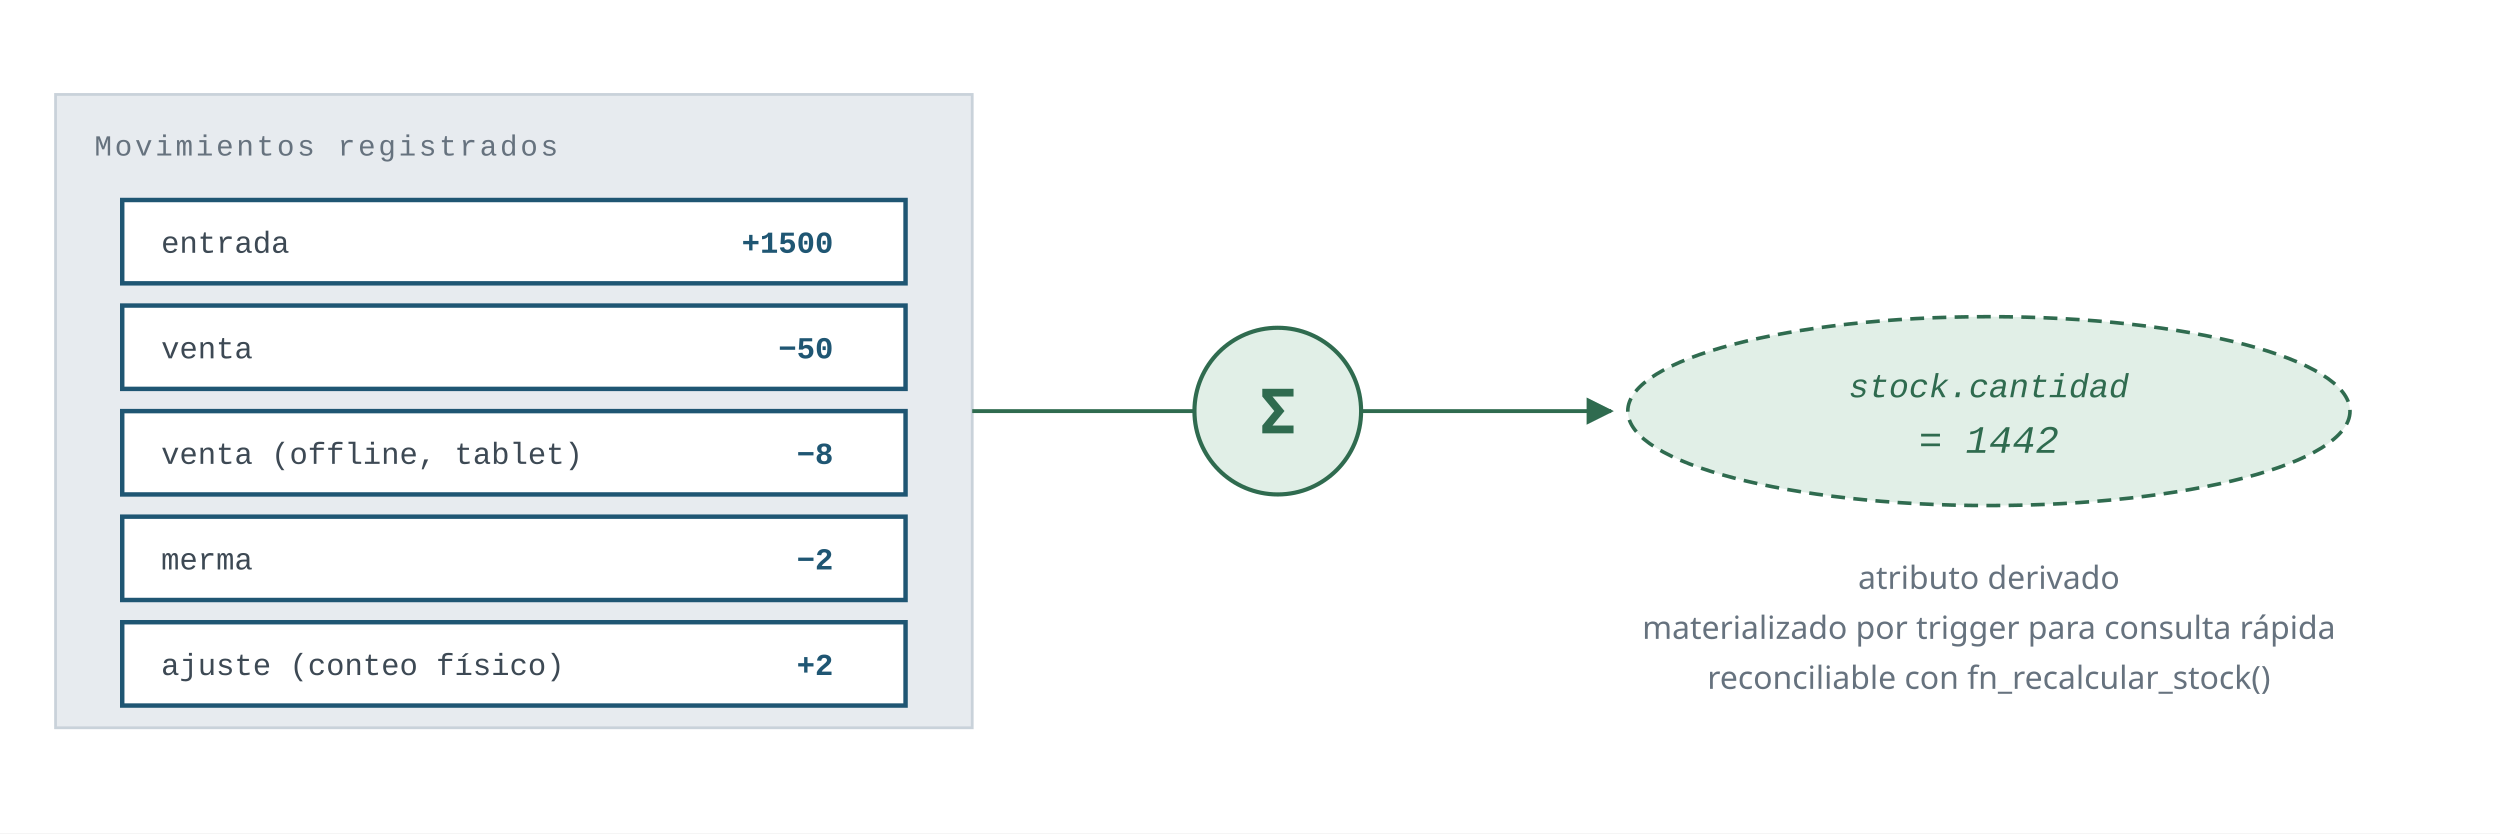
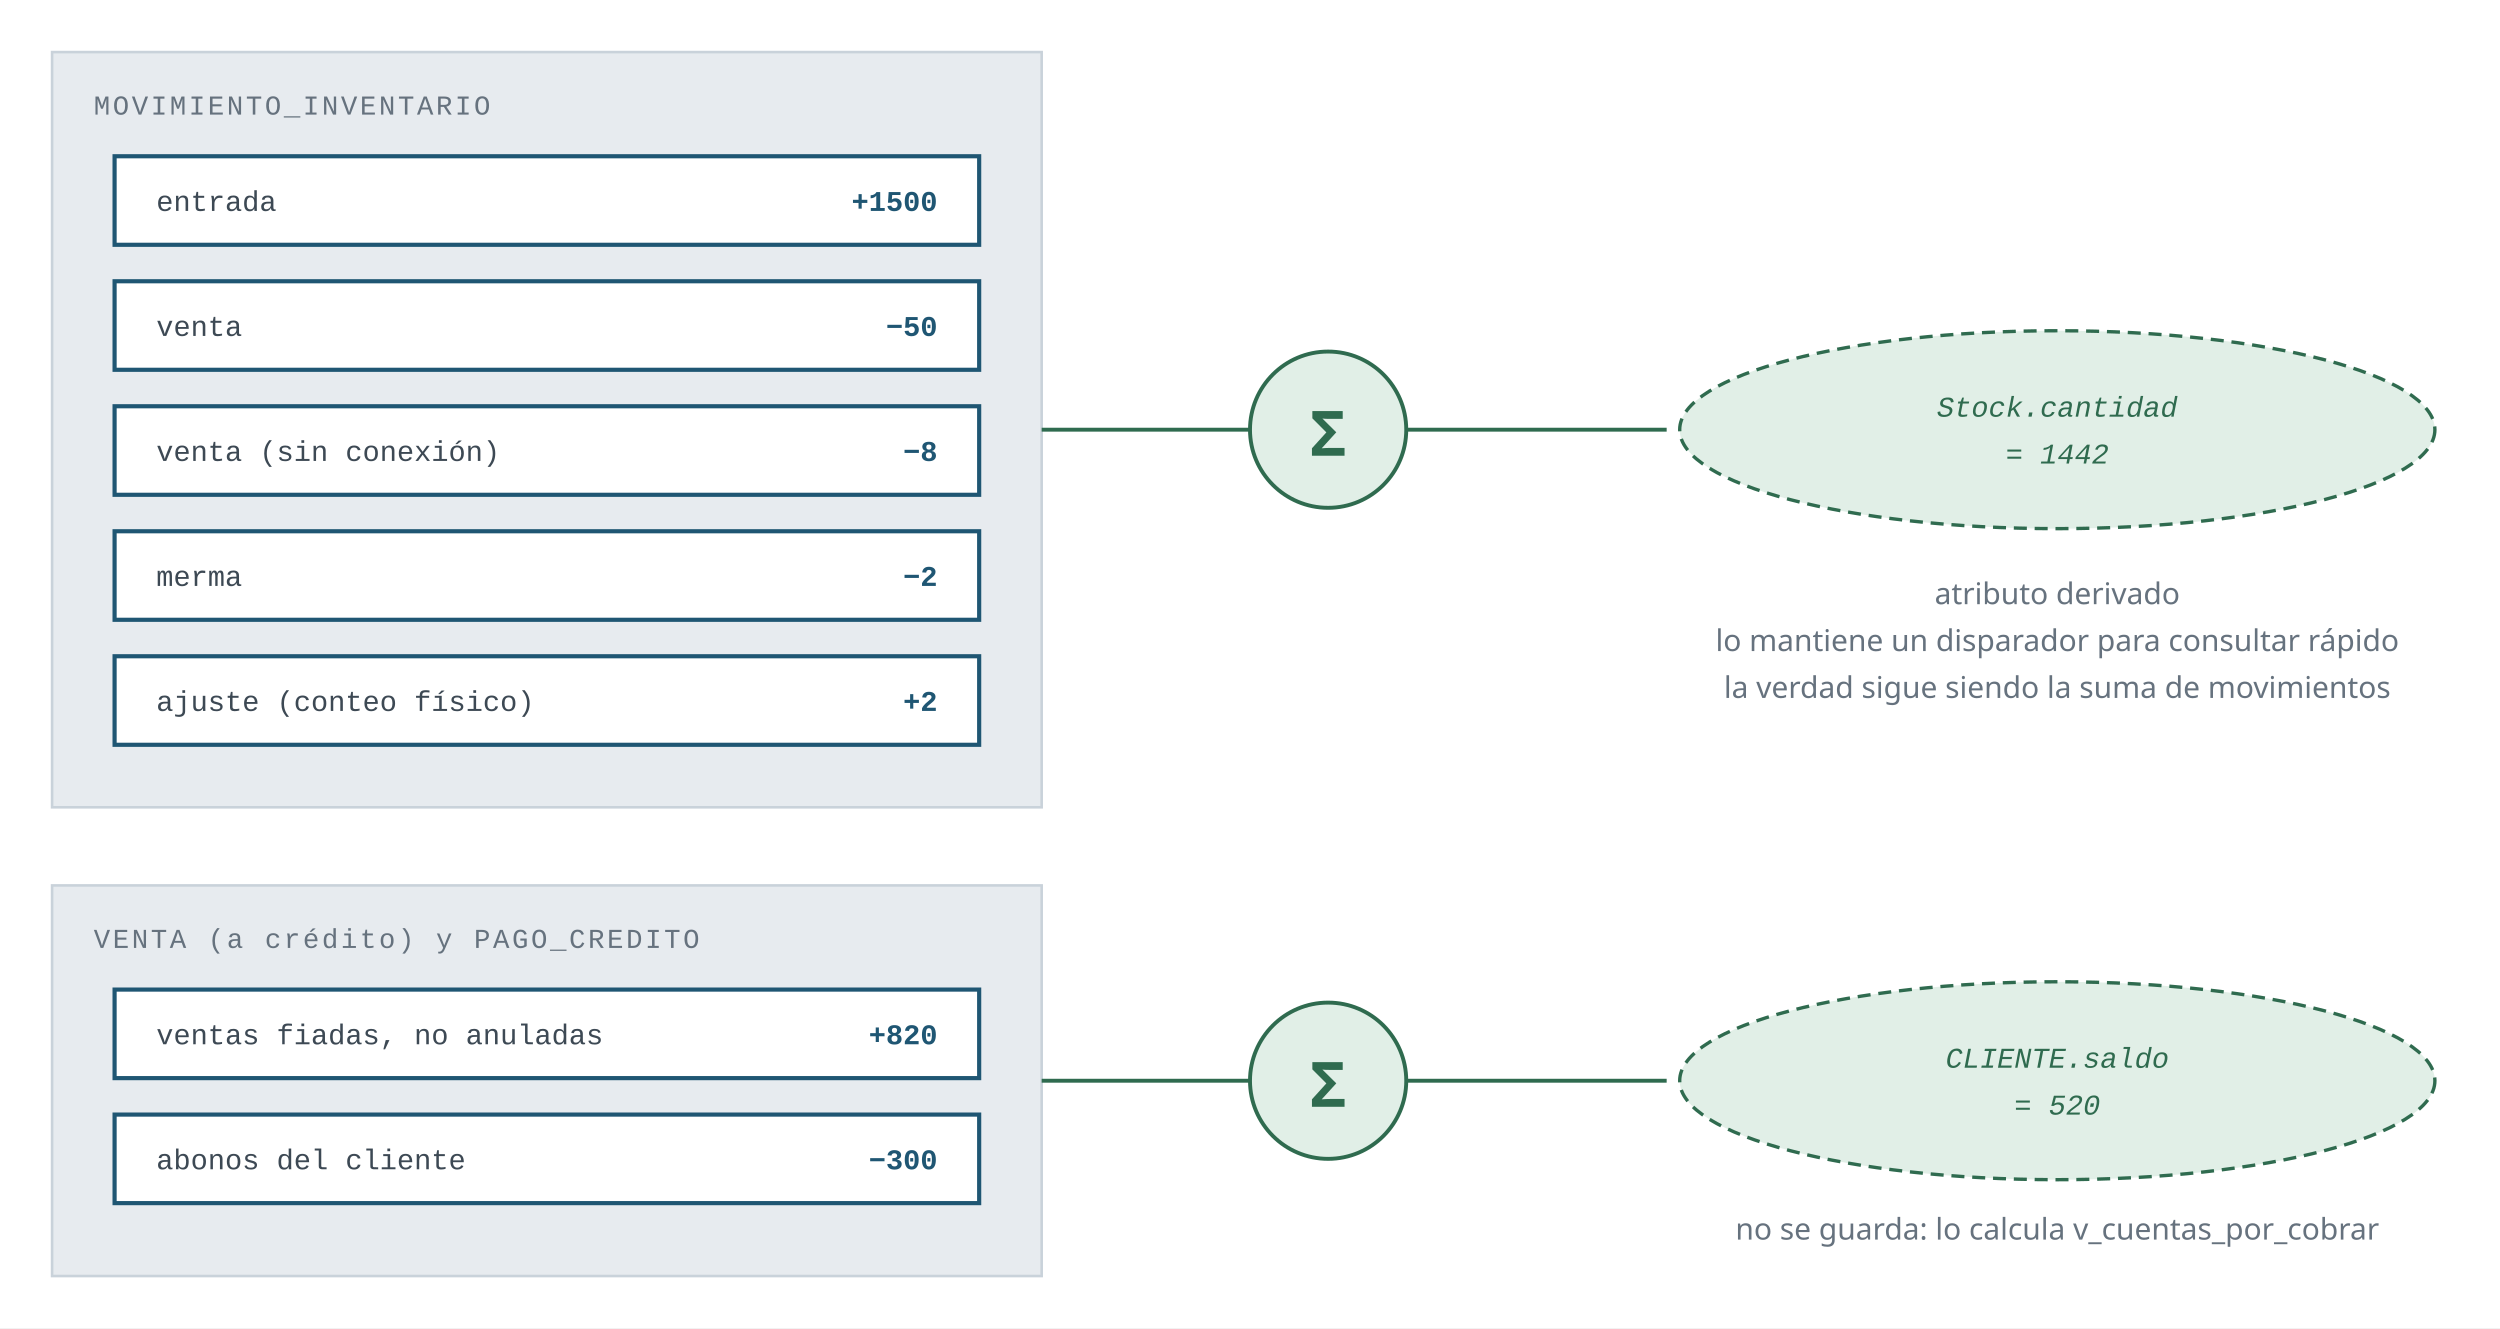
- <svg xmlns="http://www.w3.org/2000/svg" width="900" height="300" viewBox="0 0 900 300" role="img" aria-label="El stock se deriva sumando las cantidades de todos los movimientos de inventario; entradas y devoluciones suman, ventas y mermas restan, y los ajustes corrigen.">
-   <rect x="0" y="0" width="900" height="300" fill="#FFFFFF" />
+ <svg xmlns="http://www.w3.org/2000/svg" width="960" height="510" viewBox="0 0 960 510" role="img" aria-label="Atributos derivados: el stock es la suma de los movimientos de inventario, y el saldo de un cliente es lo fiado menos lo abonado. Ninguno de los dos se escribe a mano.">
+   <rect x="0" y="0" width="960" height="510" fill="#FFFFFF" />
  <defs>
-     <marker id="ja" viewBox="0 0 10 10" refX="9" refY="5" markerWidth="7" markerHeight="7" orient="auto-start-reverse">
-       <path d="M0,0 L10,5 L0,10 z" fill="#2F6B4F" />
+     <marker id="mb" viewBox="0 0 10 10" refX="9" refY="5" markerWidth="7" markerHeight="7" orient="auto">
+       <path d="M0,0 L10,5 L0,10 z" fill="#A8551F" />
    </marker>
  </defs>
-   <rect fill="#E7EBEF" stroke="#C9D2DA" stroke-width="1" x="20" y="34" width="330" height="228" />
-   <text font-family="'IBM Plex Mono','Consolas','Courier New',monospace" font-size="10.5" fill="#66727E" letter-spacing="1" x="34" y="56">Movimientos registrados</text>
-   <rect fill="#FFFFFF" stroke="#1F5673" stroke-width="1.6" x="44" y="72" width="282" height="30" />
-   <text font-family="'IBM Plex Mono','Consolas','Courier New',monospace" font-size="11" fill="#3D4954" x="58" y="91">entrada</text>
-   <text font-family="'IBM Plex Mono','Consolas','Courier New',monospace" font-size="11" font-weight="600" fill="#1F5673" x="300" y="91" text-anchor="end">+1500</text>
-   <rect fill="#FFFFFF" stroke="#1F5673" stroke-width="1.6" x="44" y="110" width="282" height="30" />
-   <text font-family="'IBM Plex Mono','Consolas','Courier New',monospace" font-size="11" fill="#3D4954" x="58" y="129">venta</text>
-   <text font-family="'IBM Plex Mono','Consolas','Courier New',monospace" font-size="11" font-weight="600" fill="#1F5673" x="300" y="129" text-anchor="end">−50</text>
-   <rect fill="#FFFFFF" stroke="#1F5673" stroke-width="1.6" x="44" y="148" width="282" height="30" />
-   <text font-family="'IBM Plex Mono','Consolas','Courier New',monospace" font-size="11" fill="#3D4954" x="58" y="167">venta (offline, tablet)</text>
-   <text font-family="'IBM Plex Mono','Consolas','Courier New',monospace" font-size="11" font-weight="600" fill="#1F5673" x="300" y="167" text-anchor="end">−8</text>
-   <rect fill="#FFFFFF" stroke="#1F5673" stroke-width="1.6" x="44" y="186" width="282" height="30" />
-   <text font-family="'IBM Plex Mono','Consolas','Courier New',monospace" font-size="11" fill="#3D4954" x="58" y="205">merma</text>
-   <text font-family="'IBM Plex Mono','Consolas','Courier New',monospace" font-size="11" font-weight="600" fill="#1F5673" x="300" y="205" text-anchor="end">−2</text>
-   <rect fill="#FFFFFF" stroke="#1F5673" stroke-width="1.6" x="44" y="224" width="282" height="30" />
-   <text font-family="'IBM Plex Mono','Consolas','Courier New',monospace" font-size="11" fill="#3D4954" x="58" y="243">ajuste (conteo físico)</text>
-   <text font-family="'IBM Plex Mono','Consolas','Courier New',monospace" font-size="11" font-weight="600" fill="#1F5673" x="300" y="243" text-anchor="end">+2</text>
-   <line x1="350" y1="148" x2="430" y2="148" stroke="#2F6B4F" stroke-width="1.4" fill="none" />
-   <circle cx="460" cy="148" r="30" fill="#E1EFE7" stroke="#2F6B4F" stroke-width="1.5" />
-   <text x="460" y="156" text-anchor="middle" font-family="IBM Plex Mono, monospace" font-size="22" font-weight="600" fill="#2F6B4F">Σ</text>
-   <line x1="490" y1="148" x2="580" y2="148" stroke="#2F6B4F" stroke-width="1.4" marker-end="url(#ja)" fill="none" />
-   <ellipse fill="#E1EFE7" stroke="#2F6B4F" stroke-width="1.3" stroke-dasharray="5 3" cx="716" cy="148" rx="130" ry="34" />
-   <text font-family="'IBM Plex Mono','Consolas','Courier New',monospace" fill="#2F6B4F" font-style="italic" x="716" y="143" text-anchor="middle" font-size="12">stock.cantidad</text>
-   <text font-family="'IBM Plex Mono','Consolas','Courier New',monospace" fill="#2F6B4F" font-style="italic" x="716" y="163" text-anchor="middle" font-size="14">= 1442</text>
-   <text font-family="'IBM Plex Sans Condensed','Arial Narrow','Segoe UI',sans-serif" font-size="11.5" font-weight="500" fill="#66727E" x="716" y="212" text-anchor="middle">atributo derivado</text>
-   <text font-family="'IBM Plex Sans Condensed','Arial Narrow','Segoe UI',sans-serif" font-size="11.5" font-weight="500" fill="#66727E" x="716" y="230" text-anchor="middle">materializado por trigger para consulta rápida</text>
-   <text font-family="'IBM Plex Sans Condensed','Arial Narrow','Segoe UI',sans-serif" font-size="11.5" font-weight="500" fill="#66727E" x="716" y="248" text-anchor="middle">reconciliable con fn_recalcular_stock()</text>
+   <rect fill="#E7EBEF" stroke="#C9D2DA" stroke-width="1" x="20" y="20" width="380" height="290" />
+   <text font-family="'IBM Plex Mono','Consolas','Courier New',monospace" font-size="10.5" fill="#66727E" letter-spacing="1" x="36" y="44">MOVIMIENTO_INVENTARIO</text>
+   <rect fill="#FFFFFF" stroke="#1F5673" stroke-width="1.6" x="44" y="60" width="332" height="34" />
+   <text font-family="'IBM Plex Mono','Consolas','Courier New',monospace" font-size="11" fill="#3D4954" x="60" y="81">entrada</text>
+   <text font-family="'IBM Plex Mono','Consolas','Courier New',monospace" font-size="11" font-weight="600" fill="#1F5673" x="360" y="81" text-anchor="end">+1500</text>
+   <rect fill="#FFFFFF" stroke="#1F5673" stroke-width="1.6" x="44" y="108" width="332" height="34" />
+   <text font-family="'IBM Plex Mono','Consolas','Courier New',monospace" font-size="11" fill="#3D4954" x="60" y="129">venta</text>
+   <text font-family="'IBM Plex Mono','Consolas','Courier New',monospace" font-size="11" font-weight="600" fill="#1F5673" x="360" y="129" text-anchor="end">−50</text>
+   <rect fill="#FFFFFF" stroke="#1F5673" stroke-width="1.6" x="44" y="156" width="332" height="34" />
+   <text font-family="'IBM Plex Mono','Consolas','Courier New',monospace" font-size="11" fill="#3D4954" x="60" y="177">venta (sin conexión)</text>
+   <text font-family="'IBM Plex Mono','Consolas','Courier New',monospace" font-size="11" font-weight="600" fill="#1F5673" x="360" y="177" text-anchor="end">−8</text>
+   <rect fill="#FFFFFF" stroke="#1F5673" stroke-width="1.6" x="44" y="204" width="332" height="34" />
+   <text font-family="'IBM Plex Mono','Consolas','Courier New',monospace" font-size="11" fill="#3D4954" x="60" y="225">merma</text>
+   <text font-family="'IBM Plex Mono','Consolas','Courier New',monospace" font-size="11" font-weight="600" fill="#1F5673" x="360" y="225" text-anchor="end">−2</text>
+   <rect fill="#FFFFFF" stroke="#1F5673" stroke-width="1.6" x="44" y="252" width="332" height="34" />
+   <text font-family="'IBM Plex Mono','Consolas','Courier New',monospace" font-size="11" fill="#3D4954" x="60" y="273">ajuste (conteo físico)</text>
+   <text font-family="'IBM Plex Mono','Consolas','Courier New',monospace" font-size="11" font-weight="600" fill="#1F5673" x="360" y="273" text-anchor="end">+2</text>
+   <line stroke="#2F6B4F" stroke-width="1.5" x1="400" y1="165" x2="480" y2="165" />
+   <circle fill="#E1EFE7" stroke="#2F6B4F" stroke-width="1.5" cx="510" cy="165" r="30" />
+   <text font-family="'IBM Plex Sans Condensed','Arial Narrow','Segoe UI',sans-serif" font-weight="700" letter-spacing="0.8" x="510" y="175" text-anchor="middle" font-size="24" fill="#2F6B4F">Σ</text>
+   <line stroke="#2F6B4F" stroke-width="1.5" x1="540" y1="165" x2="640" y2="165" />
+   <ellipse fill="#E1EFE7" stroke="#2F6B4F" stroke-width="1.3" stroke-dasharray="5 3" cx="790" cy="165" rx="145" ry="38" />
+   <text font-family="'IBM Plex Mono','Consolas','Courier New',monospace" font-size="11" fill="#2F6B4F" font-style="italic" x="790" y="160" text-anchor="middle">Stock.cantidad</text>
+   <text font-family="'IBM Plex Mono','Consolas','Courier New',monospace" font-size="11" fill="#2F6B4F" font-style="italic" x="790" y="178" text-anchor="middle">= 1442</text>
+   <text font-family="'IBM Plex Sans Condensed','Arial Narrow','Segoe UI',sans-serif" font-size="11.5" font-weight="500" fill="#66727E" x="790" y="232" text-anchor="middle">atributo derivado</text>
+   <text font-family="'IBM Plex Sans Condensed','Arial Narrow','Segoe UI',sans-serif" font-size="11.5" font-weight="500" fill="#66727E" x="790" y="250" text-anchor="middle">lo mantiene un disparador para consultar rápido</text>
+   <text font-family="'IBM Plex Sans Condensed','Arial Narrow','Segoe UI',sans-serif" font-size="11.5" font-weight="500" fill="#66727E" x="790" y="268" text-anchor="middle">la verdad sigue siendo la suma de movimientos</text>
+   <rect fill="#E7EBEF" stroke="#C9D2DA" stroke-width="1" x="20" y="340" width="380" height="150" />
+   <text font-family="'IBM Plex Mono','Consolas','Courier New',monospace" font-size="10.5" fill="#66727E" letter-spacing="1" x="36" y="364">VENTA (a crédito) y PAGO_CREDITO</text>
+   <rect fill="#FFFFFF" stroke="#1F5673" stroke-width="1.6" x="44" y="380" width="332" height="34" />
+   <text font-family="'IBM Plex Mono','Consolas','Courier New',monospace" font-size="11" fill="#3D4954" x="60" y="401">ventas fiadas, no anuladas</text>
+   <text font-family="'IBM Plex Mono','Consolas','Courier New',monospace" font-size="11" font-weight="600" fill="#1F5673" x="360" y="401" text-anchor="end">+820</text>
+   <rect fill="#FFFFFF" stroke="#1F5673" stroke-width="1.6" x="44" y="428" width="332" height="34" />
+   <text font-family="'IBM Plex Mono','Consolas','Courier New',monospace" font-size="11" fill="#3D4954" x="60" y="449">abonos del cliente</text>
+   <text font-family="'IBM Plex Mono','Consolas','Courier New',monospace" font-size="11" font-weight="600" fill="#1F5673" x="360" y="449" text-anchor="end">−300</text>
+   <line stroke="#2F6B4F" stroke-width="1.5" x1="400" y1="415" x2="480" y2="415" />
+   <circle fill="#E1EFE7" stroke="#2F6B4F" stroke-width="1.5" cx="510" cy="415" r="30" />
+   <text font-family="'IBM Plex Sans Condensed','Arial Narrow','Segoe UI',sans-serif" font-weight="700" letter-spacing="0.8" x="510" y="425" text-anchor="middle" font-size="24" fill="#2F6B4F">Σ</text>
+   <line stroke="#2F6B4F" stroke-width="1.5" x1="540" y1="415" x2="640" y2="415" />
+   <ellipse fill="#E1EFE7" stroke="#2F6B4F" stroke-width="1.3" stroke-dasharray="5 3" cx="790" cy="415" rx="145" ry="38" />
+   <text font-family="'IBM Plex Mono','Consolas','Courier New',monospace" font-size="11" fill="#2F6B4F" font-style="italic" x="790" y="410" text-anchor="middle">CLIENTE.saldo</text>
+   <text font-family="'IBM Plex Mono','Consolas','Courier New',monospace" font-size="11" fill="#2F6B4F" font-style="italic" x="790" y="428" text-anchor="middle">= 520</text>
+   <text font-family="'IBM Plex Sans Condensed','Arial Narrow','Segoe UI',sans-serif" font-size="11.5" font-weight="500" fill="#66727E" x="790" y="476" text-anchor="middle">no se guarda: lo calcula v_cuentas_por_cobrar</text>
</svg>
